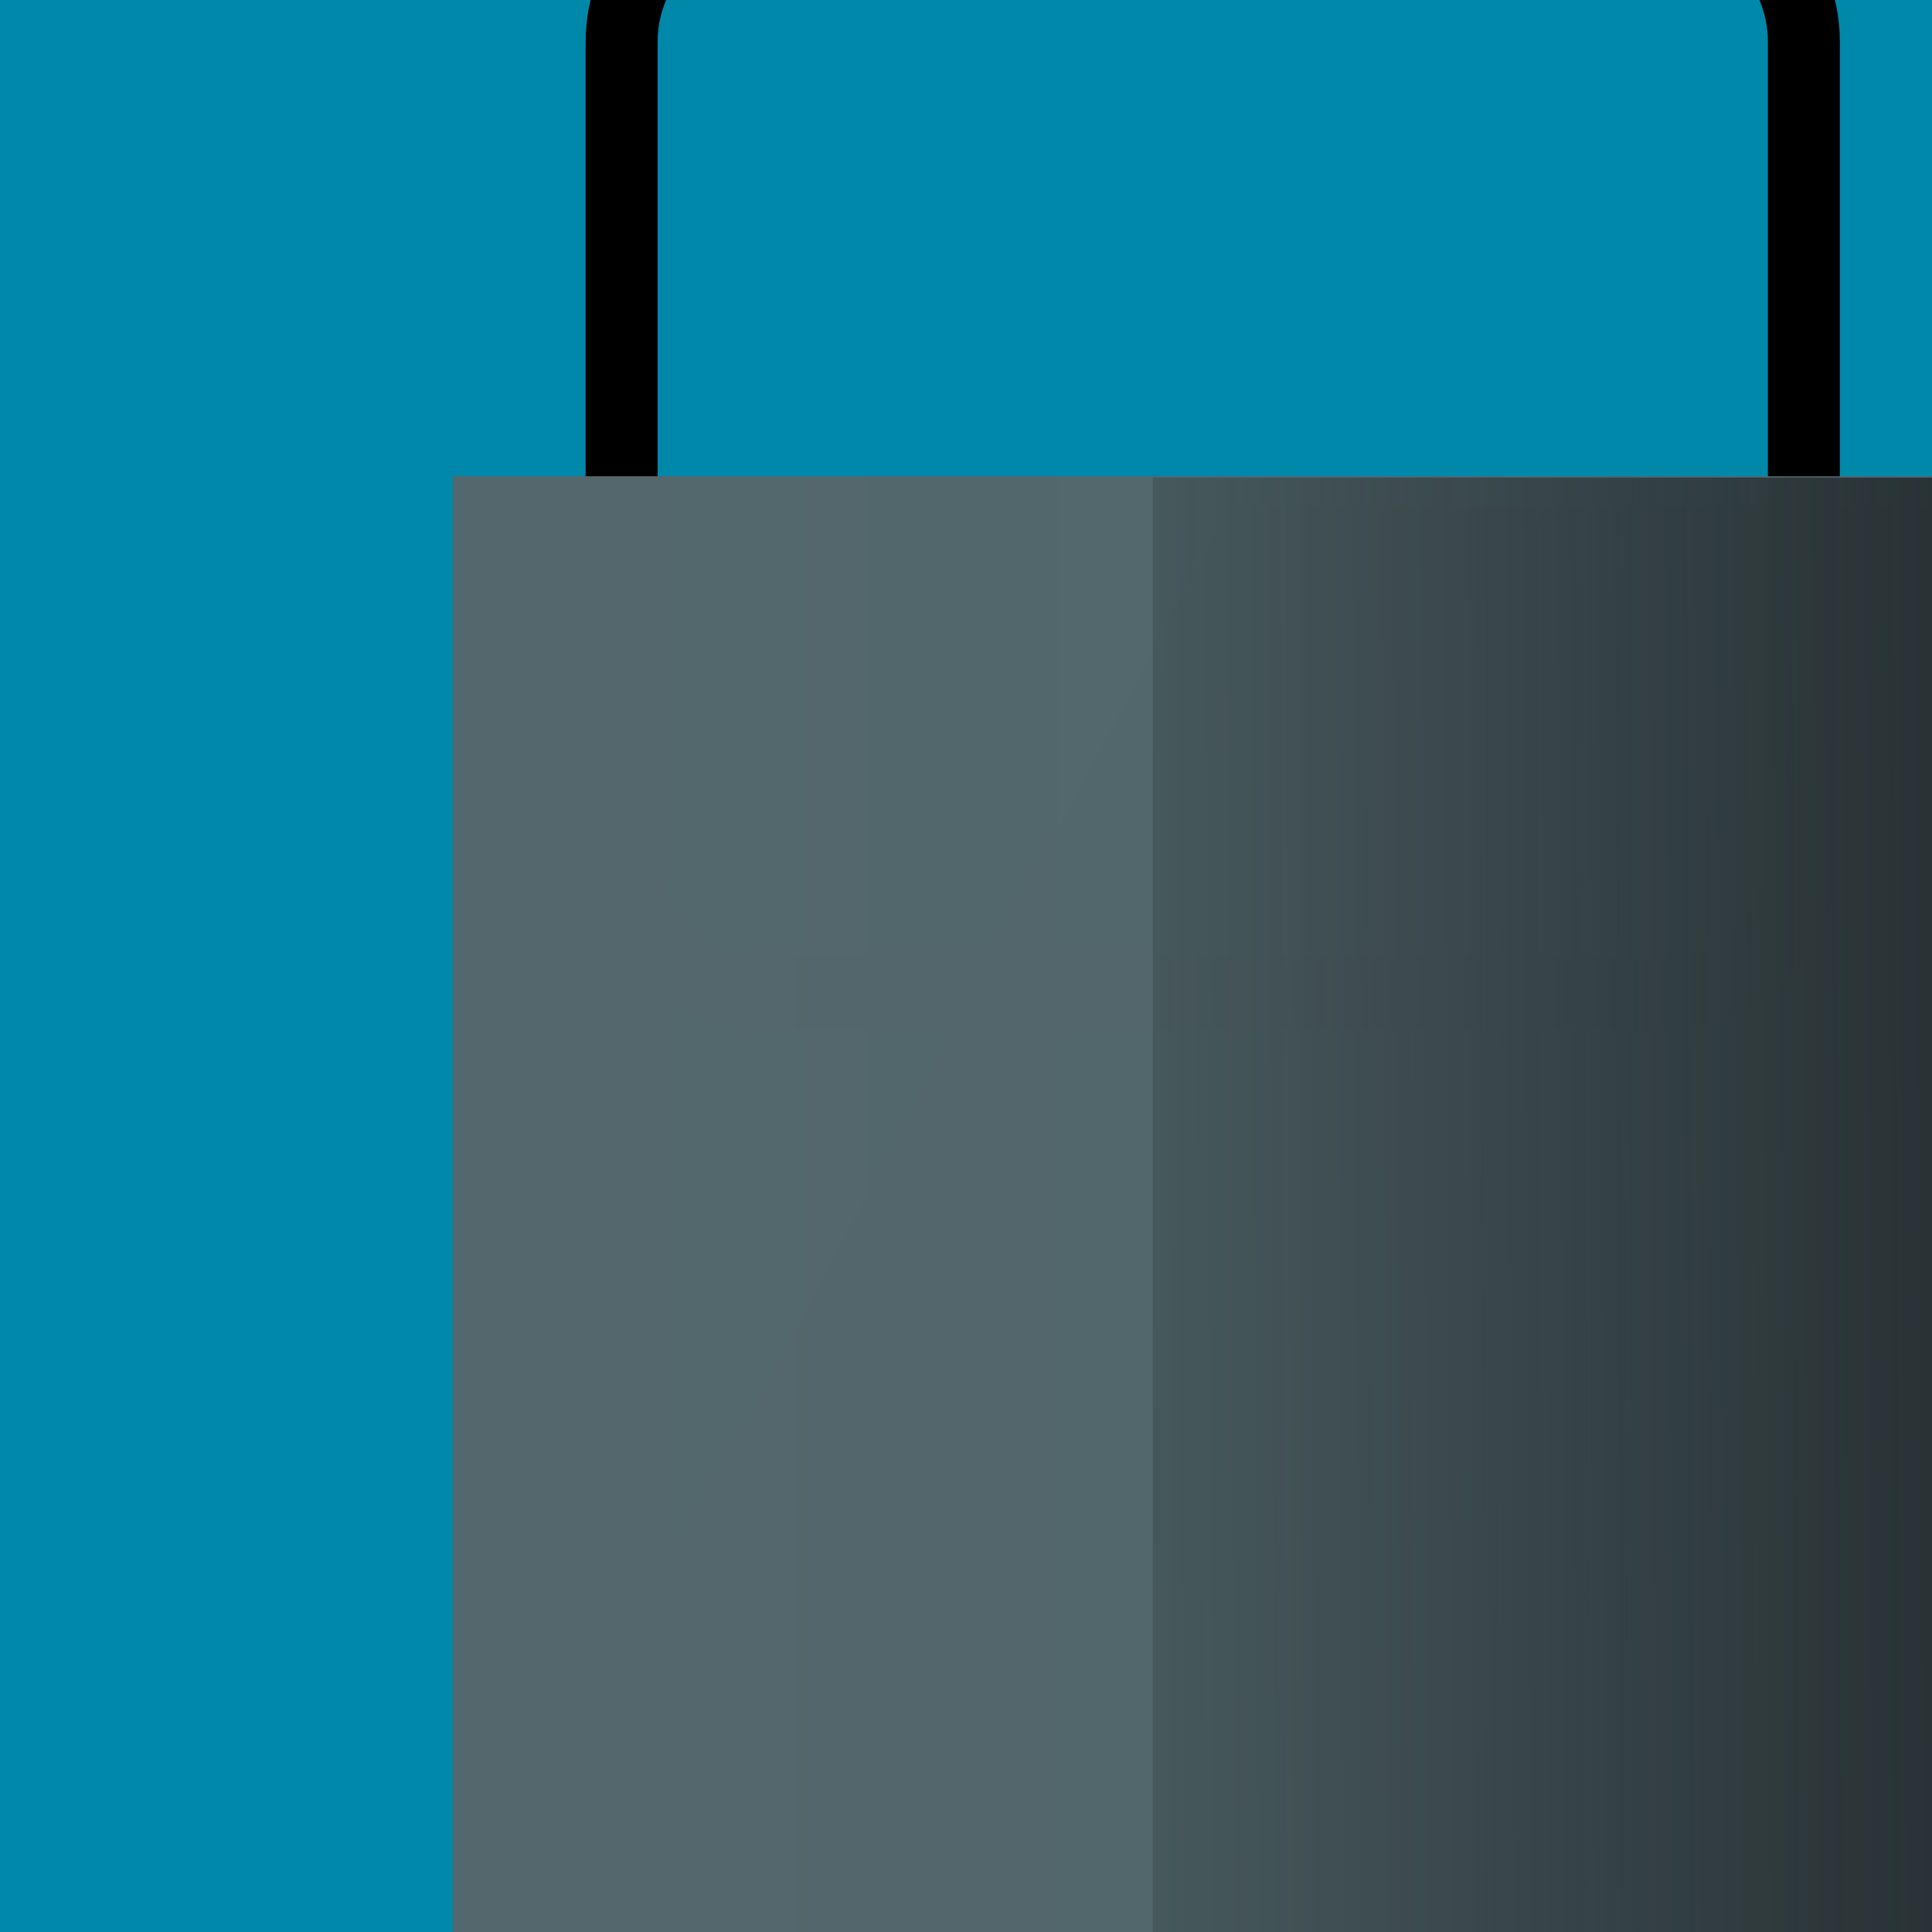
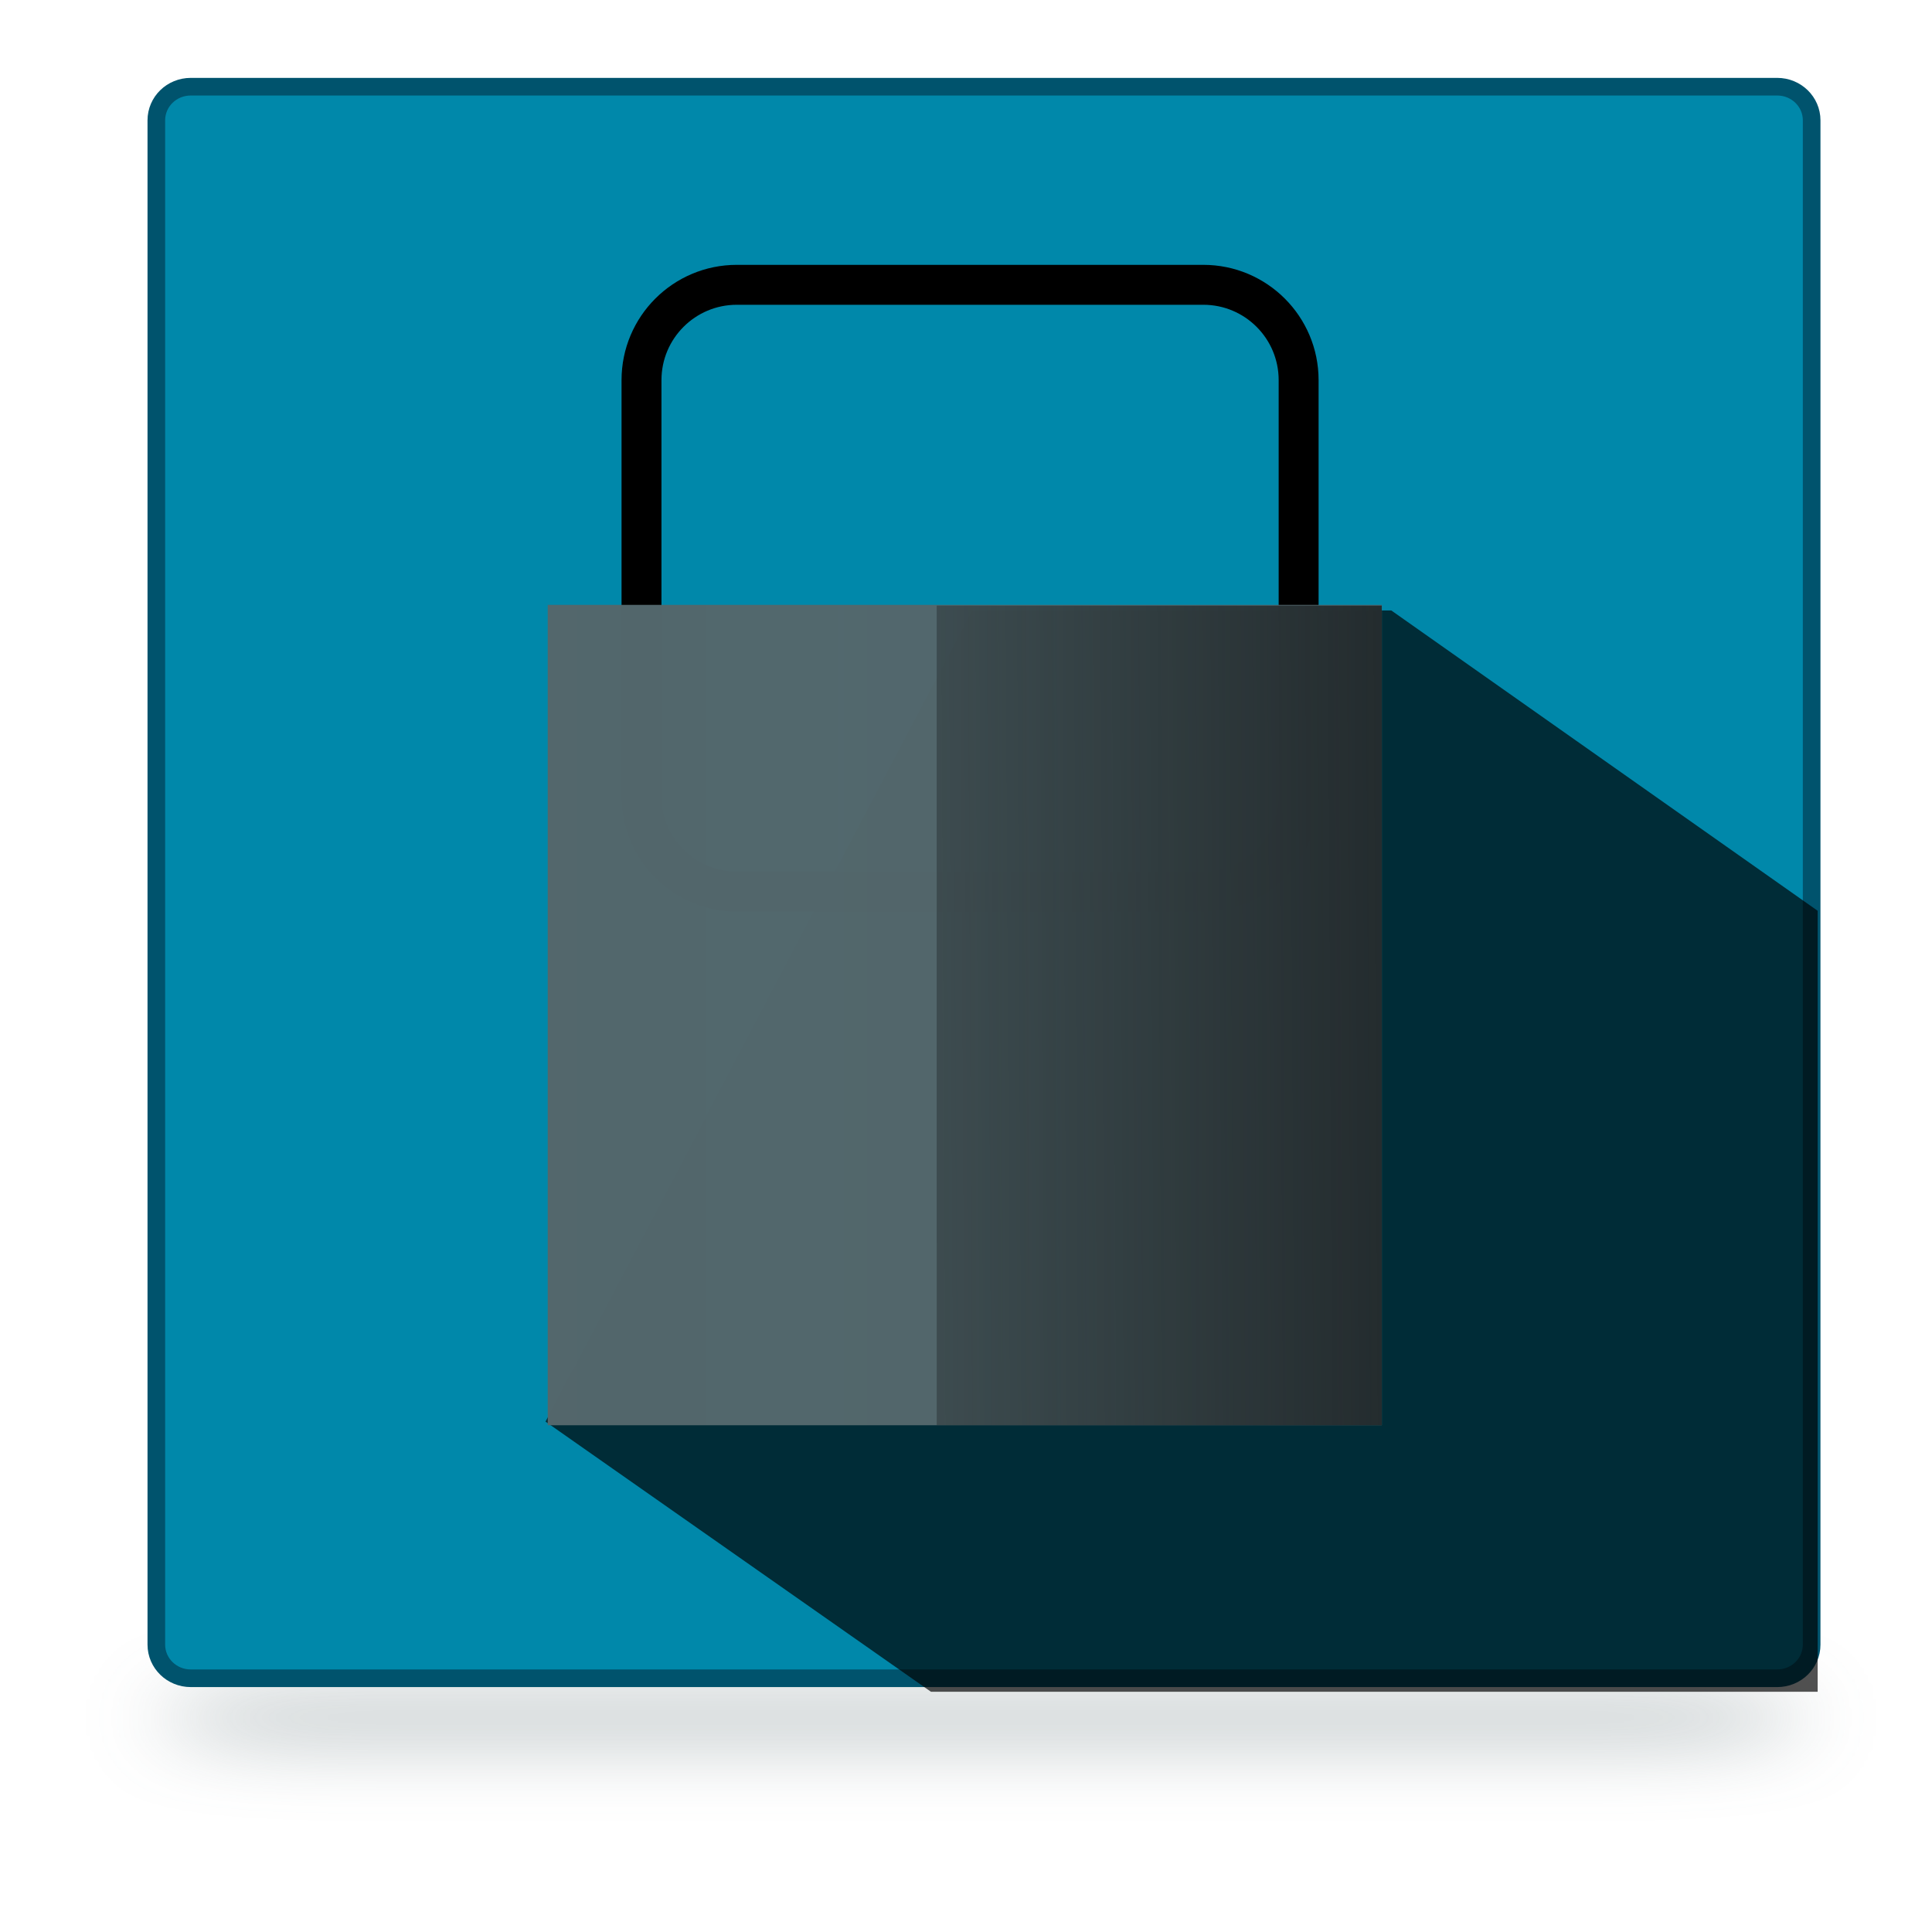
- <svg xmlns="http://www.w3.org/2000/svg" xmlns:xlink="http://www.w3.org/1999/xlink" width="16px" height="16px" viewBox="0 0 16 16" version="1.1" id="SVGRoot">
+ <svg xmlns="http://www.w3.org/2000/svg" xmlns:xlink="http://www.w3.org/1999/xlink" width="24" height="24" viewBox="0 0 24 24" version="1.1" id="SVGRoot">
  <defs id="defs3729">
    <linearGradient id="linearGradient853">
      <stop style="stop-color:#1c2224;stop-opacity:1;" offset="0" id="stop849" />
      <stop style="stop-color:#1c2224;stop-opacity:0;" offset="1" id="stop851" />
    </linearGradient>
    <linearGradient id="linearGradient831">
      <stop style="stop-color:#53676c;stop-opacity:1;" offset="0" id="stop827" />
      <stop style="stop-color:#53676c;stop-opacity:0.966" offset="1" id="stop829" />
    </linearGradient>
-     <linearGradient xlink:href="#linearGradient831" id="linearGradient833" x1="10.317" y1="-2.207" x2="34.503" y2="-2.207" gradientUnits="userSpaceOnUse" spreadMethod="pad" gradientTransform="matrix(0.5918231,0,0,0.6000976,-1.470689,9.162212)" />
-     <linearGradient xlink:href="#linearGradient853" id="linearGradient855" x1="34.46" y1="-1.504" x2="16.045" y2="-1.413" gradientUnits="userSpaceOnUse" gradientTransform="matrix(0.6516645,0,0,0.6000976,-3.535419,9.162212)" />
+     <linearGradient xlink:href="#linearGradient831" id="linearGradient833" x1="10.317" y1="-2.207" x2="34.503" y2="-2.207" gradientUnits="userSpaceOnUse" spreadMethod="pad" gradientTransform="matrix(0.5918231,0,0,0.6000976,-1.470689,1.162212)" />
+     <linearGradient xlink:href="#linearGradient853" id="linearGradient855" x1="34.46" y1="-1.504" x2="16.045" y2="-1.413" gradientUnits="userSpaceOnUse" gradientTransform="matrix(0.6516645,0,0,0.6000976,-3.535419,1.162212)" />
    <linearGradient xlink:href="#linearGradient853" id="linearGradient2055" x1="-2.063" y1="17.354" x2="49.766" y2="17.354" gradientUnits="userSpaceOnUse" />
    <filter style="color-interpolation-filters:sRGB" id="filter2385" x="-0.061" width="1.121" y="-1.914" height="4.828">
      <feGaussianBlur stdDeviation="1.209" id="feGaussianBlur2387" />
    </filter>
  </defs>
-   <g id="layer1">
-     <path id="rect2099" style="opacity:0.417;fill:#53676c;fill-opacity:1;stroke-width:0.653;filter:url(#filter2385)" d="m 4.176,18.059 c -2.881,0 -5.201,0.34 -5.201,0.76 0,0.42 2.32,0.758 5.201,0.758 H 41.605 c 2.881,0 5.201,-0.338 5.201,-0.758 0,-0.42 -2.32,-0.76 -5.201,-0.76 z" transform="matrix(0.5138513,0,0,0.4524284,-1.551097,12.05301)" />
-     <path id="rect3747" style="fill:#0088aa;stroke:#00536d;stroke-width:0.219;stroke-miterlimit:4;stroke-dasharray:none;stroke-opacity:1" d="m -1.567,-3.797 c -0.285,0 -0.514,0.224 -0.514,0.502 V 19.477 c 0,0.278 0.229,0.502 0.514,0.502 h 23.637 c 0.285,0 0.514,-0.224 0.514,-0.502 V -3.295 c 0,-0.278 -0.229,-0.502 -0.514,-0.502 z" />
-     <path id="path4601" style="opacity:0.678;fill:#000000;fill-opacity:1;stroke:#000000;stroke-width:1.619;stroke-linecap:butt;stroke-linejoin:miter;stroke-miterlimit:4;stroke-dasharray:none;stroke-opacity:1" d="M 10.664,5.001 4.976,15.841 9.767,19.208 H 21.7 V 9.02 L 16.012,5.001 Z" />
-     <rect id="rect822" width="9.791" height="9.065" x="5.148" y="-0.837" style="fill:none;stroke:#000000;stroke-width:0.596;stroke-opacity:1" rx="1.184" ry="1.184" />
-     <rect style="fill:url(#linearGradient833);fill-opacity:1;stroke-width:1.762" id="rect3755" width="12.428" height="12.257" x="3.75" y="3.944" />
-     <rect style="fill:url(#linearGradient855);fill-opacity:1;stroke-width:1.735" id="rect3757" width="6.632" height="12.246" x="9.547" y="3.955" />
-     <rect style="opacity:0.302;fill:#1c2224;fill-opacity:1;stroke:none;stroke-opacity:1" id="rect2085" width="0.258" height="0.645" x="-20.242" y="-18.037" rx="1.5" />
+   <g id="layer1" transform="translate(0,8)">
+     <path id="rect2099" style="opacity:0.417;fill:#53676c;fill-opacity:1;stroke-width:0.784;filter:url(#filter2385)" d="m 4.176,18.059 c -2.881,0 -5.201,0.34 -5.201,0.76 0,0.42 2.32,0.758 5.201,0.758 H 41.605 c 2.881,0 5.201,-0.338 5.201,-0.758 0,-0.42 -2.32,-0.76 -5.201,-0.76 z" transform="matrix(0.4284147,0,0,0.3761909,2.383529,6.256468)" />
+     <path id="rect3747" style="fill:#0088aa;stroke:#00536d;stroke-width:0.219;stroke-miterlimit:4;stroke-dasharray:none;stroke-opacity:1" d="m 2.37,-6.923 c -0.237,0 -0.428,0.186 -0.428,0.418 V 12.43 c 0,0.231 0.191,0.418 0.428,0.418 H 22.077 c 0.237,0 0.428,-0.186 0.428,-0.418 V -6.505 c 0,-0.231 -0.191,-0.418 -0.428,-0.418 z" />
+     <path id="path4601" style="opacity:0.678;fill:#000000;fill-opacity:1;stroke:#000000;stroke-width:1.619;stroke-linecap:butt;stroke-linejoin:miter;stroke-miterlimit:4;stroke-dasharray:none;stroke-opacity:1" d="M 12.568,0.393 7.825,9.406 11.82,12.206 h 9.95 V 3.734 L 17.027,0.393 Z" />
+     <rect id="rect822" width="8.163" height="7.538" x="7.969" y="-4.462" style="fill:none;stroke:#000000;stroke-width:0.496;stroke-opacity:1;stroke-miterlimit:4;stroke-dasharray:none" rx="1.184" ry="1.184" />
+     <rect style="fill:url(#linearGradient833);fill-opacity:1;stroke-width:1.762" id="rect3755" width="10.362" height="10.191" x="6.804" y="-0.486" />
+     <rect style="fill:url(#linearGradient855);fill-opacity:1;stroke-width:1.735" id="rect3757" width="5.529" height="10.182" x="11.636" y="-0.477" />
+     <rect style="opacity:0.302;fill:#1c2224;fill-opacity:1;stroke:none;stroke-opacity:1" id="rect2085" width="0.258" height="0.645" x="-20.242" y="-18.037" rx="1.5" ry="1.5" />
  </g>
</svg>
